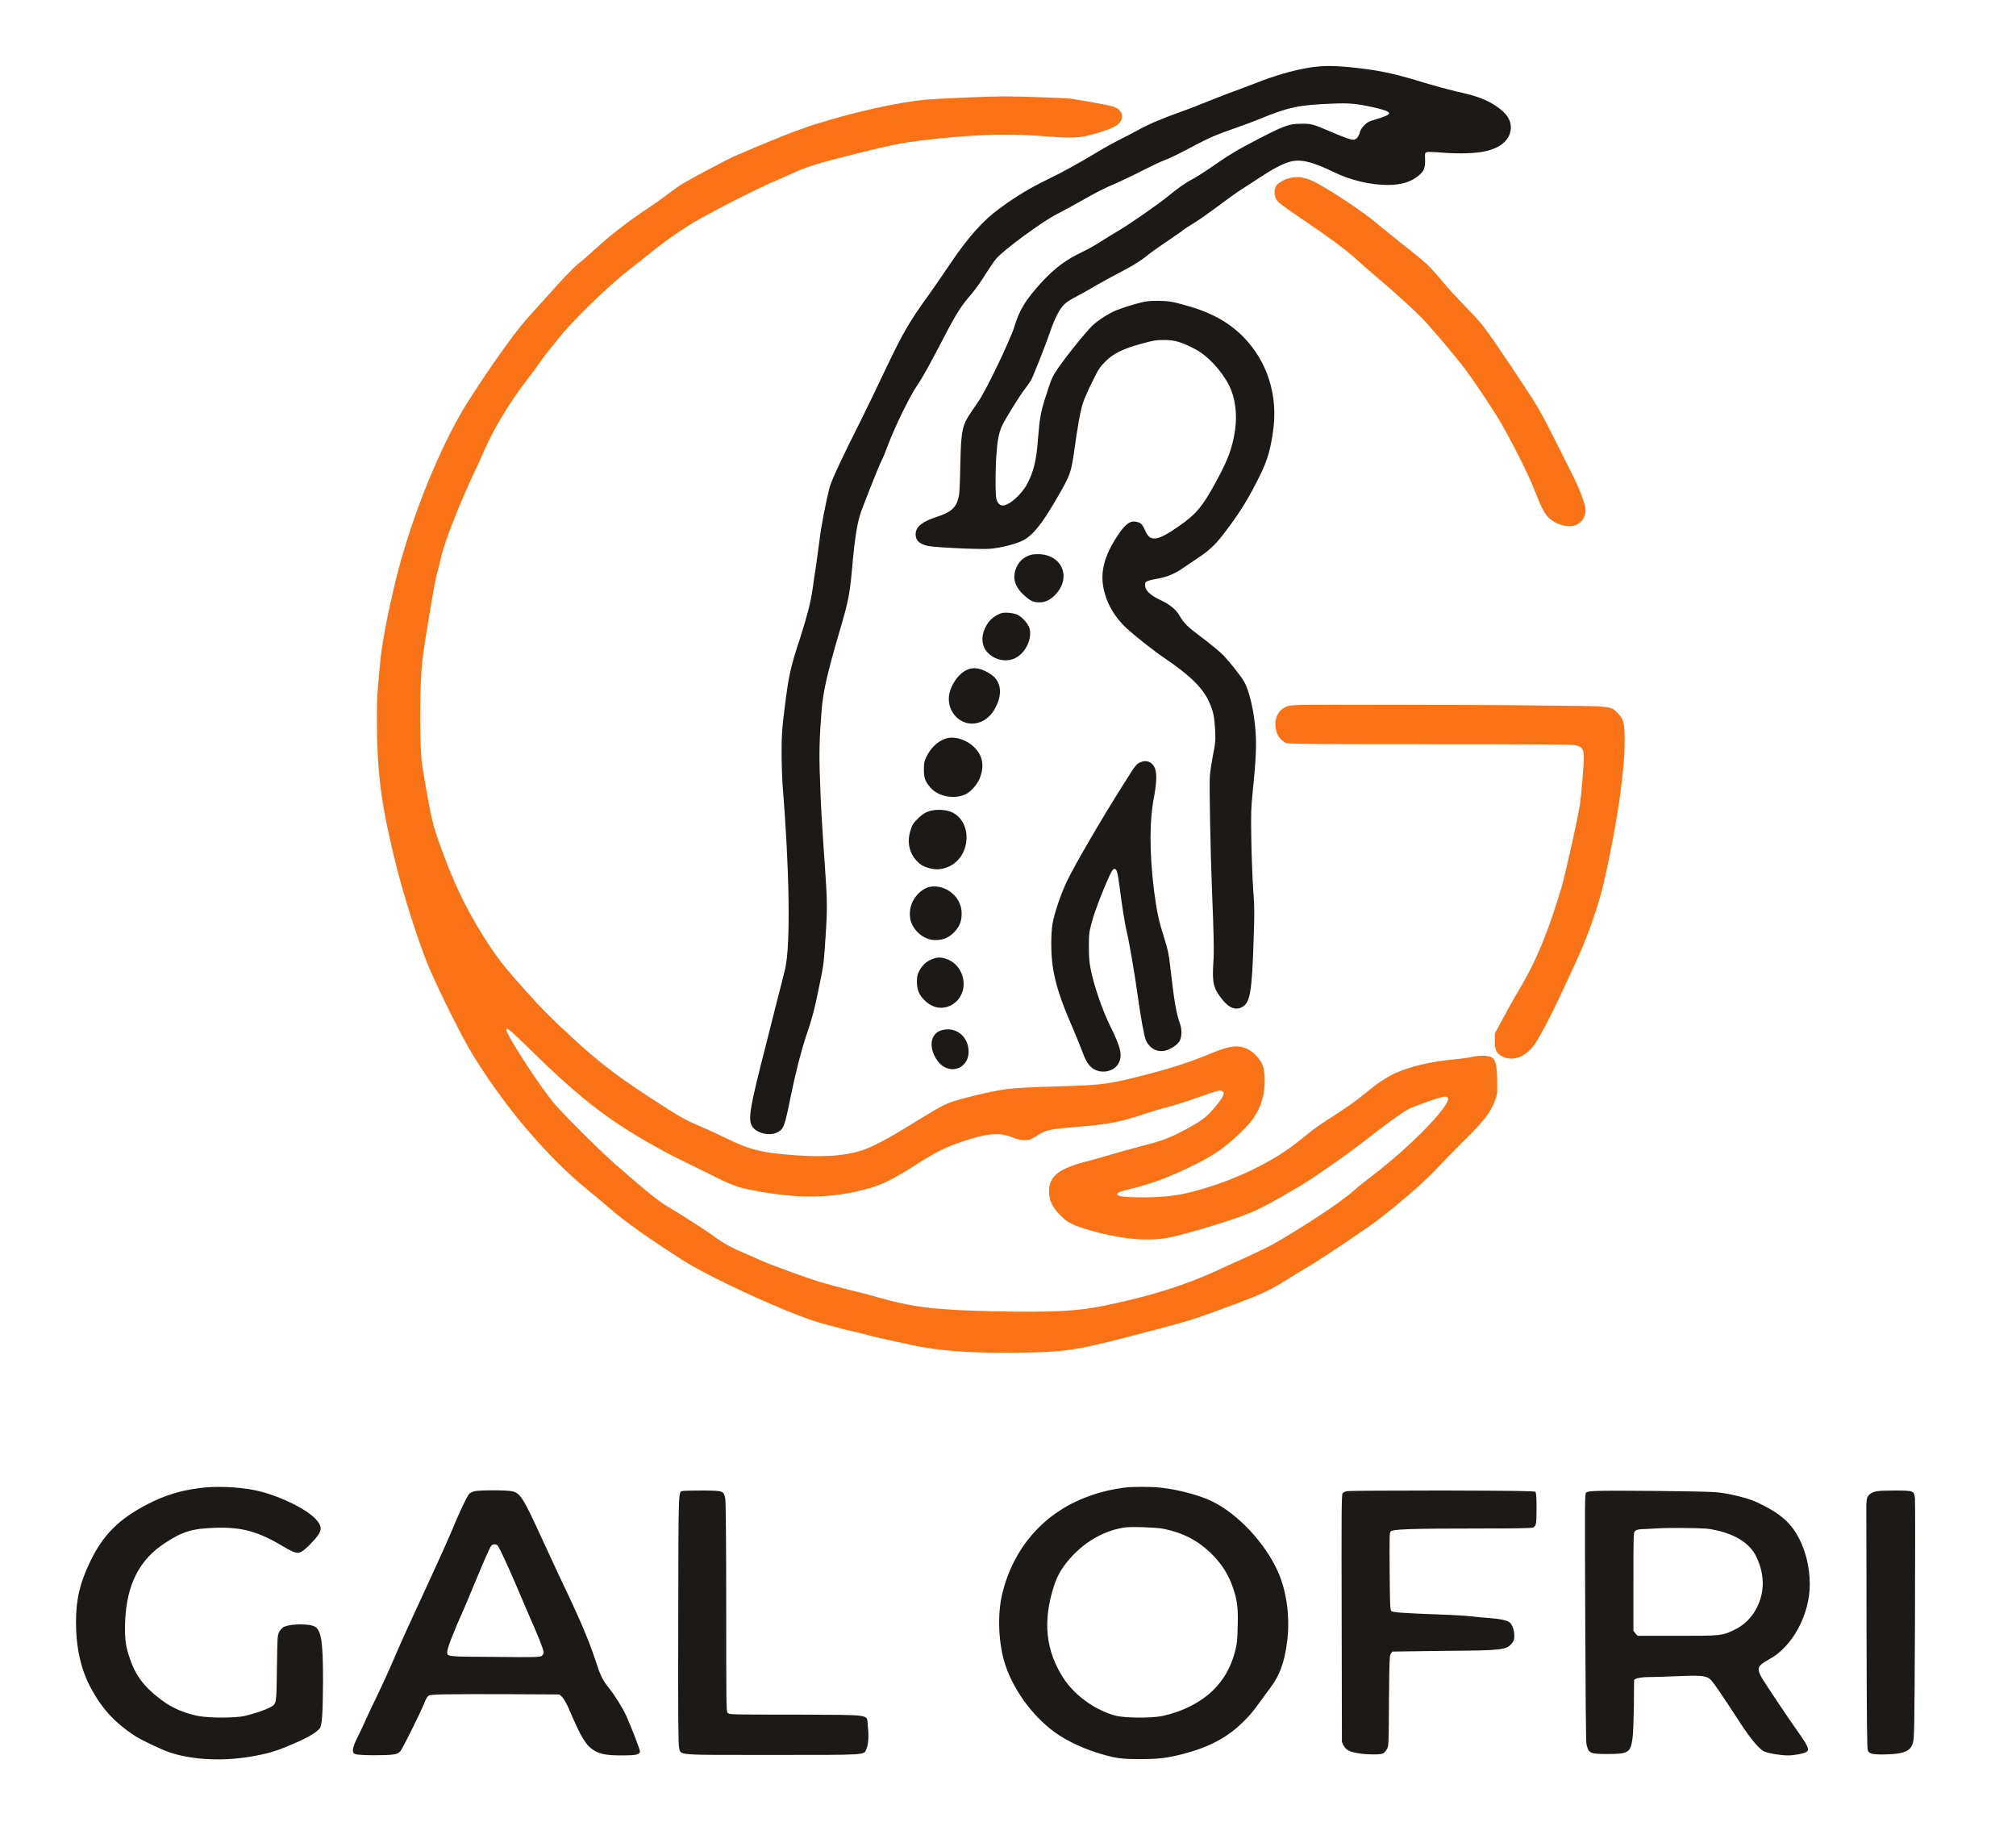
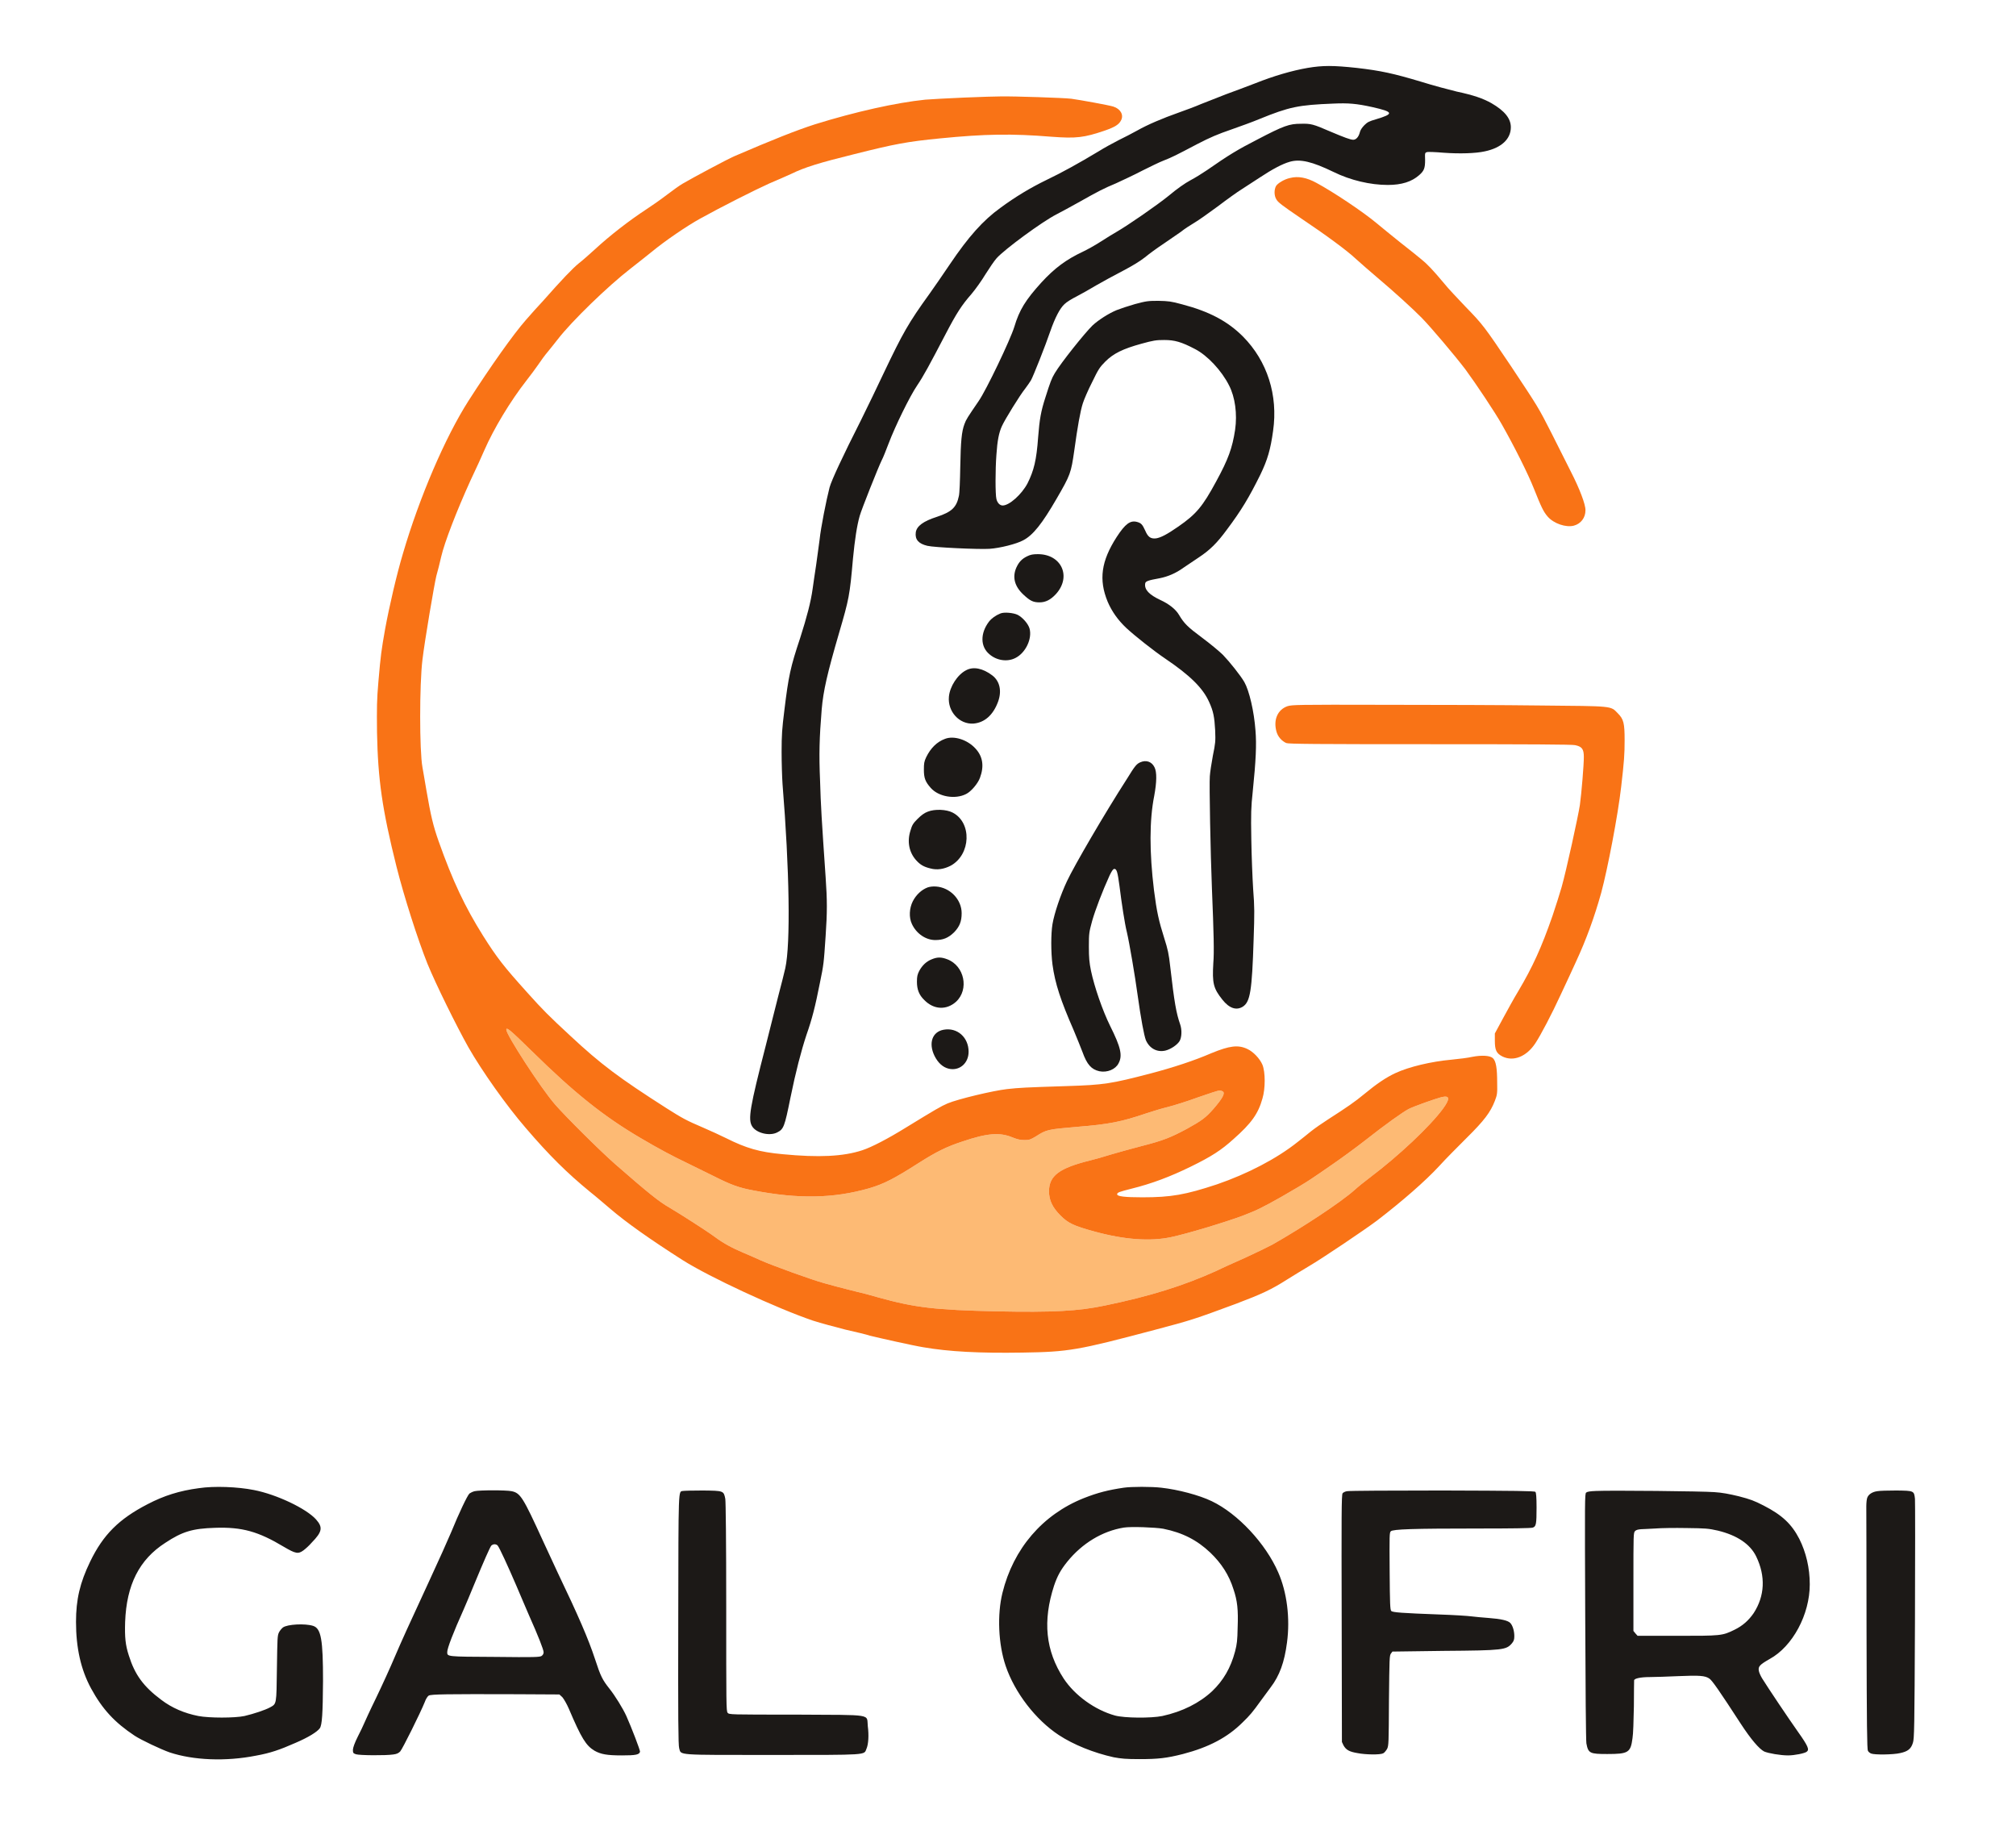
<svg xmlns="http://www.w3.org/2000/svg" viewBox="614 143 870 786">
+   <path fill="#fdba74" d="M832.5 587.3c0 2.2 14.9 25.2 21 32.2c4.4 5.1 19.6 20.2 26 25.8c14.1 12.3 18.9 16.2 23.5 18.8c4.4 2.6 16 10 19.5 12.6c3.8 2.8 7.5 4.8 12.5 6.9c2 .8 5.3 2.3 7.3 3.2c5.7 2.5 21.8 8.3 27.2 9.8c2.7 .8 8.1 2.2 12.1 3.2c3.9 .9 9.2 2.3 11.8 3.1c15.6 4.3 24.1 5.3 50.5 5.9c24.6 .5 35.5-.1 46.9-2.5c19.4-4 33.8-8.5 48-14.9c2.4-1.2 8-3.7 12.5-5.7c4.4-2 9.7-4.6 11.8-5.7c13.2-7.5 29.6-18.3 35.5-23.6c1.3-1.2 4.4-3.7 6.8-5.5c12.2-9.2 25.7-21.9 31.3-29.5c3.2-4.4 3-5.9-.7-5c-2.4 .6-12 4-14.1 5.1c-2.5 1.3-10.1 6.7-19.1 13.8c-4.1 3.2-10.3 7.7-13.8 10.1c-3.4 2.4-7.7 5.3-9.5 6.5c-1.9 1.3-7.6 4.7-12.7 7.6c-8 4.5-10.4 5.7-16.4 8c-7.8 2.9-24 7.8-31.1 9.3c-9 1.9-20.2 1.1-33.2-2.5c-8.8-2.4-11.2-3.6-14.4-6.8c-3.5-3.5-5-6.6-5-10.5c0-6.7 4.4-10 17.7-13.3c2.1-.5 6-1.6 8.8-2.5c2.7-.8 8.8-2.5 13.4-3.7c9.4-2.4 12.6-3.7 19.7-7.5c6.3-3.5 8-4.7 11.5-8.7c3.6-4.2 4.8-6.3 4.1-7.2c-.3-.3-1-.6-1.6-.6c-.6 0-4.8 1.4-9.4 3c-4.6 1.7-10.4 3.5-12.8 4.1c-2.5 .6-6.8 1.9-9.5 2.8c-10.6 3.6-16 4.7-29.8 5.8c-12.9 1.1-13.2 1.2-17.9 4.2c-2.2 1.3-2.7 1.5-4.8 1.5c-1.8 0-3.1-.3-5.3-1.2c-5.4-2.2-10.8-1.8-21.4 1.8c-6.8 2.2-11.4 4.5-18.8 9.2c-10.8 6.9-15.1 9.1-21.5 11c-15.4 4.4-30.5 4.7-50.1 .9c-6.1-1.1-9.8-2.5-16.9-6.1c-3.6-1.8-8.7-4.3-11.4-5.6c-6.3-3-12.5-6.3-20.3-10.9c-16-9.4-28.6-19.5-46.8-37.4c-9.6-9.4-11.1-10.6-11.1-9.3" />
  <path fill="#f97316" fill-rule="evenodd" d="M1030.1 185.1c-6.9 .3-14.5 .7-16.8 .9c-12.6 1.3-30.1 5.2-47.5 10.6c-8.1 2.6-18.4 6.7-34.9 13.8c-3.2 1.4-17.8 9.2-22.4 11.9c-1.2 .7-4.3 2.9-6.9 4.9c-2.6 2-6.5 4.7-8.5 6c-7.5 4.9-15.9 11.4-22.5 17.5c-2.1 1.9-5.1 4.6-6.8 5.9c-2.7 2.2-7.3 7-15.6 16.4c-2 2.1-5.2 5.7-7.2 8c-5.4 6.1-15.5 20.4-24.8 34.9c-10.1 15.8-21.2 41.7-28.3 65.9c-2.7 9-5.9 22.8-7.7 32.6c-1.6 9.1-1.9 11.1-2.9 22.7c-.7 8.1-.7 11-.6 21.9c.4 20.3 2.2 33.1 8.4 57.9c3.3 13.1 9.2 31.5 13.4 42c3.6 8.8 12.4 26.6 17.6 35.9c6 10.5 16.5 25.3 24.8 34.9c10.2 11.9 17.8 19.4 27.8 27.6c2.3 1.8 6.1 5.1 8.6 7.2c7 6 17.2 13.2 31.3 22.2c11.5 7.3 40.6 20.8 56.2 26.1c3.4 1.1 9.8 2.8 14.1 3.9c4.4 1 9.1 2.1 10.5 2.6c3.6 .9 18.7 4.3 23.1 5c11 1.9 24.2 2.6 42.6 2.3c20.2-.3 24-1 57.2-9.8c15.9-4.2 17.1-4.6 35.2-11.3c10.8-4.1 15-6 21.9-10.4c2.7-1.7 7-4.3 9.5-5.8c5.5-3.2 23.8-15.5 29.4-19.7c10.8-8.3 20.8-17 26.8-23.5c2.6-2.9 8-8.3 11.8-12.1c7.6-7.5 10.3-11.1 12.2-16c1-2.6 1.1-3.2 1-7.9c0-6.2-.5-9.2-1.8-10.5c-1.2-1.2-4.9-1.4-9-.6c-1.7 .4-5.6 .9-8.8 1.2c-8.9 .8-18.5 3.1-24.3 5.8c-4.1 1.9-8.2 4.7-13.4 9c-4.1 3.4-7.3 5.6-15.7 11c-2.5 1.6-5.8 3.9-7.3 5.1c-1.6 1.3-4.2 3.4-5.9 4.7c-8.9 7.1-21.6 13.7-34.7 18.2c-13.6 4.5-19.8 5.6-32.2 5.6c-7.6 0-10.9-.4-10.9-1.3c0-.8 1-1.1 6.1-2.4c8.9-2.2 16.8-5.2 25.6-9.5c9-4.4 13.2-7.1 18.6-12c7.6-6.7 10.6-10.9 12.4-17.4c1.3-4.3 1.3-11.4 0-14.6c-1.1-2.6-3.9-5.6-6.5-6.8c-4-1.9-7.7-1.4-15.5 1.8c-7.4 3.2-16.5 6.2-26.4 8.8c-16.9 4.4-20 4.9-35.8 5.4c-18.6 .6-20.4 .7-26 1.3c-6.1 .7-21.2 4.3-25.7 6.2c-2.8 1.2-5.2 2.6-18.1 10.5c-7.6 4.7-14.7 8.4-18.7 9.7c-8.2 2.7-18.8 3.2-34.3 1.7c-10.1-.9-15.8-2.6-24.4-6.9c-2.4-1.2-6.8-3.2-9.8-4.5c-7.5-3.2-9.1-4.1-15.9-8.4c-20.5-13.1-28.3-18.9-41.6-31.3c-9.6-8.9-11.7-11-18.7-18.8c-10-11.1-12.9-14.8-18.9-24.3c-7.9-12.6-13.1-23.6-19.2-40.8c-2.4-6.8-3.4-11.1-5.3-22.1c-.6-3.7-1.4-8.1-1.7-9.9c-1.3-7.1-1.3-35.6 0-46.3c1-8.4 5.1-32.5 6-36.2c.6-2 1.5-5.7 2.1-8.3c1.4-6.1 6.6-19.6 12.6-32.8c2.6-5.5 5.3-11.4 6-13.1c4.1-9.4 11.3-21.3 18.1-30c1.8-2.3 4.1-5.4 5.2-7c1-1.5 2.8-4 4-5.4c1.2-1.4 3.1-3.9 4.4-5.5c6-7.8 21.7-23 31.4-30.5c2.8-2.2 6.9-5.4 9.1-7.2c5.8-4.8 15.2-11.2 21-14.4c8.8-4.9 23.9-12.5 29.7-15.1c3.1-1.3 7.4-3.2 9.6-4.2c5.7-2.8 12.2-4.8 27.2-8.5c17.5-4.4 22.8-5.4 37.1-6.8c19.3-1.9 30.8-2.1 48-.7c10.7 .8 14 .4 23.1-2.7c4.3-1.5 6-2.6 6.9-4.4c1.2-2.3-.2-4.9-3.3-5.9c-1.8-.6-14.5-2.9-18.2-3.4c-3.3-.4-24.7-1.1-30.4-1c-1.8 0-8.9 .2-15.8 .5M1170.7 219.8c-2.4 .5-5.2 2.2-6 3.4c-.9 1.6-.9 4.2 .1 5.8c.7 1.3 2.3 2.5 10.5 8.1c11.2 7.5 20.1 14.1 23.6 17.4c2 1.8 6.2 5.5 9.4 8.2c6.9 5.8 15.6 13.7 19.3 17.5c4.1 4.2 14.4 16.4 18.8 22.2c4.5 6.1 12.9 18.7 15.7 23.7c5.5 9.7 11.3 21.3 13.8 27.6c3.3 8.3 4.2 10.1 6 12.2c2.6 3 7.9 4.8 11.3 3.9c3-.8 5-3.4 5-6.6c.1-2.5-2.6-9.5-6.3-16.7c-1.9-3.8-5.7-11.3-8.4-16.7c-5.6-11-5.6-11-17.5-28.9c-11.5-17.1-12.1-17.9-19.6-25.6c-3.5-3.7-7.6-8-9-9.8c-5.1-6.1-7.5-8.6-10-10.6c-1.3-1.1-5.4-4.4-9-7.2c-3.6-2.9-8.2-6.6-10.2-8.3c-6.1-5.1-18.7-13.5-26.1-17.5c-4.2-2.3-7.9-3-11.4-2.1M1169.6 447.7c-4.3 1.5-6.2 6-4.7 11.1c.6 2.1 2.3 4 4.2 4.8c.9 .4 12.5 .5 61.8 .5c43.5 0 61.4 .1 62.8 .4c3 .6 3.8 1.7 3.8 5.1c0 3.6-1 15.6-1.7 20.7c-.7 4.7-5.9 28.5-7.9 35.5c-.7 2.5-2.5 8.1-3.9 12.3c-4.8 13.8-8.6 22.1-14.7 32.4c-1.9 3.1-4.9 8.6-6.8 12.1l-3.4 6.3l0 3.2c0 4 .7 5.4 3.2 6.7c4.8 2.4 10.5 .1 14.3-5.7c2.3-3.5 7-12.4 11-21.1c2.2-4.7 5.1-10.9 6.4-13.8c4.6-9.9 8.1-19.6 11-30c2.8-10.4 7.2-33.4 8.6-45.6c1.3-11.2 1.5-14.1 1.5-20.2c0-7.4-.4-9.1-3-11.7c-3.1-3.2-1.9-3-33.2-3.3c-15-.2-45.3-.3-67.3-.3c-38.2-.1-40 0-42 .6M832.5 587.3c0 2.2 14.9 25.2 21 32.2c4.4 5.1 19.6 20.2 26 25.8c14.1 12.3 18.9 16.2 23.5 18.8c4.4 2.6 16 10 19.5 12.6c3.8 2.8 7.5 4.8 12.5 6.9c2 .8 5.3 2.3 7.3 3.2c5.7 2.5 21.8 8.3 27.2 9.8c2.7 .8 8.1 2.2 12.1 3.2c3.9 .9 9.2 2.3 11.8 3.1c15.6 4.3 24.1 5.3 50.5 5.9c24.6 .5 35.5-.1 46.9-2.5c19.4-4 33.8-8.5 48-14.9c2.4-1.2 8-3.7 12.5-5.7c4.4-2 9.7-4.6 11.8-5.7c13.2-7.5 29.6-18.3 35.5-23.6c1.3-1.2 4.4-3.7 6.8-5.5c12.2-9.2 25.7-21.9 31.3-29.5c3.2-4.4 3-5.9-.7-5c-2.4 .6-12 4-14.1 5.1c-2.5 1.3-10.1 6.7-19.1 13.8c-4.1 3.2-10.3 7.7-13.8 10.1c-3.4 2.4-7.7 5.3-9.5 6.5c-1.9 1.3-7.6 4.7-12.7 7.6c-8 4.5-10.4 5.7-16.4 8c-7.8 2.9-24 7.8-31.1 9.3c-9 1.9-20.2 1.1-33.2-2.5c-8.8-2.4-11.2-3.6-14.4-6.8c-3.5-3.5-5-6.6-5-10.5c0-6.7 4.4-10 17.7-13.3c2.1-.5 6-1.6 8.8-2.5c2.7-.8 8.8-2.5 13.4-3.7c9.4-2.4 12.6-3.7 19.7-7.5c6.3-3.5 8-4.7 11.5-8.7c3.6-4.2 4.8-6.3 4.1-7.2c-.3-.3-1-.6-1.6-.6c-.6 0-4.8 1.4-9.4 3c-4.6 1.7-10.4 3.5-12.8 4.1c-2.5 .6-6.8 1.9-9.5 2.8c-10.6 3.6-16 4.7-29.8 5.8c-12.9 1.1-13.2 1.2-17.9 4.2c-2.2 1.3-2.7 1.5-4.8 1.5c-1.8 0-3.1-.3-5.3-1.2c-5.4-2.2-10.8-1.8-21.4 1.8c-6.8 2.2-11.4 4.5-18.8 9.2c-10.8 6.9-15.1 9.1-21.5 11c-15.4 4.4-30.5 4.7-50.1 .9c-6.1-1.1-9.8-2.5-16.9-6.1c-3.6-1.8-8.7-4.3-11.4-5.6c-6.3-3-12.5-6.3-20.3-10.9c-16-9.4-28.6-19.5-46.8-37.4c-9.6-9.4-11.1-10.6-11.1-9.3" />
  <path fill="#1c1917" fill-rule="evenodd" d="M1178.3 172.3c-6.9 1.2-14.7 3.5-22.5 6.6c-3.7 1.4-9.4 3.6-12.8 4.8c-3.4 1.3-8.2 3.2-10.7 4.2c-2.5 1.1-6.9 2.7-9.7 3.7c-6.8 2.4-13.4 5.2-17.8 7.7c-2 1.1-5.6 3-7.9 4.1c-2.4 1.2-6.4 3.4-8.8 4.9c-8.3 5-15.9 9.2-22.4 12.3c-7 3.4-13.5 7.3-20 12.1c-7.5 5.4-13.8 12.5-21.7 24.2c-3.1 4.6-7.1 10.4-8.9 12.9c-9.1 12.6-11.5 16.9-19.7 34.1c-2.6 5.6-7.1 14.8-9.9 20.5c-7.9 15.6-12.6 25.7-13.5 28.9c-1.4 5.4-3.8 17.5-4.3 22.5c-.4 2.7-1 7.7-1.5 11c-.5 3.3-1.2 7.9-1.5 10.2c-.8 5.8-2.5 12.2-5.4 21.3c-4.2 12.6-5 16.3-6.8 31.1c-1 8-1.2 10.7-1.2 18c0 4.8 .2 11 .4 13.9c3 36.8 3.5 68.9 1.2 79.4c-.4 1.7-1.7 7.1-3 11.9c-1.2 4.9-3.7 14.5-5.4 21.4c-6.9 26.8-7.8 32-5.9 35c1.8 2.9 7.5 4.3 10.8 2.6c2.8-1.4 3.2-2.5 5.7-14.9c2.3-11.3 4.6-20.1 6.9-27.1c2.5-7.1 3.8-12.3 5.8-22.4c1.7-8.2 1.7-8.6 2.5-20.4c.7-10.2 .7-15.3 0-25.3c-1.7-24.6-2.1-31.1-2.4-41.6c-.5-11.5-.3-18.5 .7-30.8c.7-8.1 2.4-15.5 7.5-33c4.3-14.7 4.6-16.1 6-32.1c.8-8.2 1.7-14.2 2.9-18.4c.7-2.6 8.1-21.2 9.5-24c.6-1.1 1.9-4.4 3-7.3c2.8-7.4 9.1-20.3 12.3-25c2.7-4 5.1-8.4 12.3-22.2c4.7-9 6.9-12.4 11.1-17.2c1.7-2 4.5-5.9 6.1-8.6c1.7-2.7 3.8-5.8 4.8-6.9c3.5-3.9 19.7-15.8 25.8-18.9c2.1-1.1 6.4-3.4 9.4-5.1c8.9-5 10.8-6 16.3-8.3c2.8-1.3 8-3.7 11.4-5.5c3.4-1.7 7.5-3.7 9.1-4.3c3.6-1.4 5.4-2.3 14.5-7.1c5.8-3 8.9-4.3 14.7-6.3c4-1.4 9.5-3.4 12.1-4.5c13-5.3 16.9-6.1 31.9-6.7c6.6-.3 10.1 0 16.9 1.5c9.3 2.1 9.5 2.9 1.5 5.3c-2.8 .8-3.6 1.2-4.9 2.5c-1 1-1.8 2.2-2 3.2c-.5 1.9-1.6 3.1-2.8 3.1c-1.2 0-3.9-1-9.8-3.5c-7.6-3.3-8.5-3.5-12.8-3.4c-5 0-7.3 .8-18.8 6.8c-8.6 4.4-12.5 6.8-21.7 13.2c-1.9 1.3-5.1 3.3-7.2 4.4c-2.4 1.3-5.7 3.6-9.4 6.7c-5.2 4.2-17.5 12.7-22.7 15.7c-1.1 .6-4 2.4-6.5 4c-2.6 1.7-6.1 3.6-7.8 4.4c-7.2 3.4-12.1 7-17.9 13.3c-6.8 7.5-9.5 11.8-11.7 19.2c-1.7 5.5-12.1 27.3-15.4 32c-4.7 6.9-5.4 7.9-6.1 9.9c-1.2 3.2-1.6 7.3-1.8 18.5c-.1 5.7-.3 11.4-.6 12.5c-1 4.9-3.1 6.9-9.5 9c-5.9 1.9-8.7 4-9.1 6.7c-.4 3.1 1.2 4.9 5 5.8c2.8 .7 22.1 1.6 26.8 1.3c4.5-.3 11.7-2.1 14.6-3.7c4.2-2.2 8.1-7.1 14.3-17.8c6.1-10.5 6.3-11.2 7.7-20.9c1.4-10.2 2.6-17 3.7-20.4c.5-1.6 2.3-5.8 4-9.1c2.7-5.6 3.3-6.5 5.7-8.9c3.5-3.5 7.6-5.5 15.6-7.7c5.1-1.4 6.3-1.6 9.8-1.6c4.5 0 7.4 .8 13.3 3.9c5.3 2.7 11.5 9.3 14.7 15.7c2.6 5 3.6 12.3 2.6 19.2c-1.2 7.8-2.9 12.6-8.2 22.3c-5.8 10.7-8.5 14-16.3 19.4c-4.9 3.4-7.6 4.8-9.7 5.1c-2.3 .2-3.4-.6-4.6-3.4c-1.2-2.6-1.7-3.2-3.5-3.7c-2.9-.8-5.1 .8-8.8 6.5c-6.7 10.4-7.8 18.4-3.9 27.9c1.8 4.2 4.4 7.9 8.1 11.4c3.8 3.5 11.9 9.9 16.8 13.2c10.5 7.1 16.2 12.6 18.9 18.7c1.8 3.9 2.3 6.5 2.6 12.2c.2 4.8 .1 5.6-1 11c-.6 3.2-1.2 7.2-1.3 8.8c-.3 3.3 .3 33.6 .9 48.4c.8 19.5 1 27.6 .6 32.3c-.5 8.6 0 10.8 3.9 15.7c3 3.8 6.1 4.8 8.9 3c3.1-2.1 3.9-6.6 4.6-28.9c.4-11.6 .4-14.1-.2-21.7c-.3-4.8-.7-14.5-.8-21.6c-.2-11.2-.1-13.9 .6-20.4c1.4-13.7 1.7-20.5 1.2-26.5c-.6-8.3-2.7-17.2-4.8-20.9c-1.6-2.8-6.4-8.8-9.2-11.7c-1.5-1.5-5.6-4.9-9.1-7.5c-6.2-4.6-7.7-6.1-9.9-9.8c-1.4-2.4-4.3-4.7-8-6.4c-4.9-2.3-7-4.5-6.6-7.1c.1-1 1.2-1.4 6.2-2.3c3.6-.7 7.1-2.2 10.4-4.6c1.3-.9 4.2-2.8 6.4-4.3c5-3.3 8-6.3 12.2-12c6.3-8.4 9.6-13.9 14.5-23.8c3.1-6.4 4.4-10.9 5.5-18.9c2.2-15.4-2.5-30.1-13-40.7c-6.6-6.6-14.5-10.8-26.3-13.9c-4.8-1.3-5.8-1.4-10.2-1.5c-4.5 0-5.2 .1-10.1 1.4c-2.8 .8-6.4 2-7.9 2.6c-3.4 1.4-7.8 4.2-10.4 6.6c-3.4 3.3-13.7 16.2-16.3 20.6c-1.4 2.3-2 4-4 10.3c-2 6.1-2.6 9.7-3.2 17.4c-.7 9.8-1.8 14.3-4.6 19.9c-2.5 4.7-7.8 9.5-10.7 9.5c-1.2 0-2.3-1.1-2.7-2.8c-.5-2-.5-12.6 0-19.1c.4-6.1 1.1-9.6 2.4-12.4c1.2-2.7 7.8-13.4 10-16.1c.9-1.2 2.1-2.9 2.5-3.6c.9-1.5 6.3-15.1 8.4-21.3c2-5.7 4.1-9.8 6.1-11.6c.9-.9 3.2-2.3 5.2-3.3c1.9-1 5.7-3.1 8.5-4.8c2.8-1.6 7.9-4.4 11.4-6.2c4.2-2.2 7.3-4.1 9.5-5.8c1.7-1.4 5.2-4 7.8-5.7c2.5-1.7 6-4.1 7.7-5.3c1.6-1.3 4.4-3.1 6.1-4.1c1.7-1 6.2-4.2 10-7c3.8-2.9 8.4-6.2 10.2-7.3c1.9-1.2 5.4-3.5 8-5.2c5.3-3.5 9.6-5.8 12.8-6.7c4.5-1.3 9.6-.1 18.9 4.4c7.3 3.6 15.9 5.6 23.4 5.6c6 0 10.3-1.4 13.5-4.2c2.2-1.9 2.6-3.1 2.6-6.6c-.1-3.1-.1-3.1 .9-3.4c.5-.1 3.7 0 7.1 .3c6.8 .5 13.8 .3 17.8-.6c7.1-1.5 11.2-5.3 11.2-10.4c0-3.8-2.7-7.1-8.4-10.4c-3.6-2-7.5-3.4-15-5c-3.3-.8-10.1-2.6-15.2-4.2c-12-3.6-17.5-4.8-27.9-6c-10.3-1.1-14.6-1.1-21.2 0M1057.3 383c-2.3 1.1-3.6 2.5-4.7 4.9c-1.8 4.1-.8 8.1 3.1 11.7c2.8 2.6 4.1 3.3 6.9 3.3c2.6 0 4.8-1.1 7.1-3.6c6.8-7.5 2.4-17.2-7.8-17.2c-2.1 0-3.2 .2-4.6 .9M1045.7 407.7c-2 .8-3.8 2.1-4.9 3.5c-3.8 5-3.8 10.8 .2 14.1c3.1 2.7 7.7 3.4 11.2 1.6c4.4-2.2 7.3-8.3 6.1-12.7c-.6-2.1-3-4.8-5.1-5.9c-1.8-.9-5.9-1.3-7.5-.6M1030.9 432.2c-3.7 1.9-7 7-7.4 11.4c-.6 6.4 4.5 12 10.6 11.6c4.8-.4 8.5-3.7 10.6-9.4c1.7-4.6 .8-8.9-2.5-11.4c-4.1-3.1-8.2-3.9-11.3-2.2M1021.8 461.8c-3.5 1.3-6.2 4-8.1 7.9c-.9 1.9-1 2.7-1 5.4c0 3.6 .6 5.2 3 7.9c3.4 3.8 10.5 5 15.2 2.6c2.1-1 5.1-4.5 6-7c1.9-5.1 1.2-9.3-2-12.7c-3.5-3.8-9.3-5.6-13.1-4.1M1106.1 471.9c-1.6 .7-2.3 1.5-5.8 7.2c-9.6 14.9-22.7 37.4-25.8 44c-2.8 5.9-5.5 13.9-6.3 18.6c-.7 4.2-.7 12.1 0 17.5c1.1 8.1 3.5 15.4 9.1 28.2c1.4 3.3 3.1 7.6 3.8 9.4c2 5.6 3.9 7.6 7.3 8.4c3.4 .7 7-.8 8.3-3.4c1.8-3.3 1-6.9-3.6-16.1c-3.3-6.7-6.8-16.8-8.3-23.9c-.7-3.5-.9-5.5-.9-10.4c0-5.7 .1-6.2 1.4-11c1.3-4.6 4.4-12.8 7.6-19.8c1-2 1.5-2.7 2-2.7c1 0 1.4 1.3 2.2 7.3c.9 7.3 2.3 16.5 3.2 20c1.1 4.7 3.5 18.8 4.6 26.9c1.5 10.7 2.8 17.6 3.6 19.7c1.6 3.6 4.8 5.3 8.4 4.5c2.4-.6 5.2-2.5 6.2-4.2c.9-1.7 1-4.8 .2-7.1c-1.7-4.9-2.5-9.3-4.3-25c-.6-5.4-1-7.3-2.6-12.3c-2.3-7.3-3.2-11.2-4.4-20.6c-2-16.4-2-30.2 .1-40.7c1.1-6 1.2-10.3 .1-12.4c-1.2-2.4-3.6-3.2-6.1-2.1M1014.4 493.2c-1.4 .5-2.8 1.5-4.4 3.1c-2 2-2.4 2.7-3.1 5.1c-1.5 4.7-.6 9.3 2.4 12.7c1.8 2 3.3 2.9 6.2 3.6c2.9 .8 5.9 .3 8.8-1.2c8.7-4.8 9.2-18.6 .8-22.9c-2.7-1.4-7.7-1.6-10.7-.4M1014.3 525.9c-2.6 1-4.9 3.1-6.4 6c-1.5 3-1.7 6.9-.4 9.7c1.9 4.2 6 7 10.1 7c3.4 0 5.6-.9 8.1-3.3c2.4-2.5 3.3-4.7 3.3-8.3c0-5.9-5-11.1-11.1-11.5c-1.3-.1-2.8 .1-3.6 .4M1016.1 556.9c-2.3 .9-4.1 2.6-5.4 5c-.8 1.6-1 2.4-1 4.7c0 3.3 .9 5.7 3.2 7.9c4.1 4.2 9.6 4.4 13.7 .7c5.7-5.3 3.6-15.5-3.8-18.3c-2.6-1-4.3-1-6.7 0M1021.2 587.3c-4.9 .9-6.6 5.8-3.9 11.3c1.5 3 3.6 4.9 6.1 5.5c4.6 1.1 8.6-2.3 8.6-7.3c0-6.2-4.9-10.6-10.8-9.5M699.8 785.1c-8.3 1.1-15 3.2-22.1 6.9c-12.4 6.4-19.2 13.2-24.8 24.8c-4.4 9.1-6.1 16.3-6.1 26c0 11.2 2.1 20.6 6.5 28.7c4.9 9 10.2 14.7 18.8 20.4c2.9 1.9 11.4 5.9 15.1 7.2c10.2 3.4 24.2 4 37.3 1.4c6.1-1.1 10.2-2.5 17-5.5c5.6-2.4 9.3-4.7 10.5-6.3c1-1.4 1.3-6.3 1.4-20.4c0-17.8-.8-22.7-4.3-23.8c-3.5-1.1-11.1-.7-13 .7c-.5 .4-1.3 1.3-1.7 2.1c-.7 1.4-.7 2.5-.9 15.6c-.2 15.7-.1 15.2-3 16.8c-2 1.1-7.1 2.8-11 3.7c-4.2 .9-15.2 .9-19.9 0c-6.1-1.2-11.4-3.5-15.9-6.9c-7.8-5.8-11.5-10.9-14.1-19.2c-1.5-4.6-1.8-7.9-1.6-14.5c.6-16 6.1-26.9 17.3-34.1c7.4-4.9 11.8-6.2 21.5-6.5c11.7-.4 18.7 1.6 29.7 8.2c5.1 3 6.2 3.2 8.5 1.5c.8-.6 2.4-2 3.5-3.3c4.6-4.7 4.9-6.6 1.9-10c-4.2-4.7-17-10.8-26.8-12.7c-7-1.4-17.2-1.8-23.8-.8M1098.9 784.9c-6.7 1-11.1 2.1-17.2 4.5c-17.8 7.1-30.4 21.8-35.1 40.9c-2.3 9.3-1.8 22.1 1.4 31.5c3.9 11.5 12.9 23.2 22.9 29.8c6.4 4.2 15.1 7.7 23.7 9.6c3.3 .6 5.2 .8 11.1 .8c8.1 0 11.7-.4 18.8-2.2c11.1-2.9 19.2-7.1 25.8-13.7c3.1-3 4.2-4.3 7.8-9.3c1-1.4 2.9-3.9 4.2-5.7c3.9-5.1 6-10.9 7.1-19.4c1.4-10.4 0-21.7-3.8-30.3c-5.4-12.4-17.4-25.3-28.7-30.7c-5.4-2.6-14.5-5-21.7-5.8c-4.2-.5-13-.5-16.3 0M818.8 786.4c-.8 .2-1.8 .7-2.2 1c-.9 .8-4.6 8.6-7.9 16.7c-1.8 4.2-5 11.4-9.5 21.1c-8.8 19-11.8 25.6-14.8 32.6c-1.8 4.3-5.5 12.4-8.1 17.8c-2.7 5.5-5 10.6-5.3 11.3c-.3 .7-1.4 3.1-2.6 5.4c-1.4 2.8-2 4.6-2.1 5.6c0 1.4 .1 1.6 1.3 2c1.5 .5 12.8 .6 16.1 .1c1.5-.2 2.2-.5 3-1.3c1-1.1 8.7-16.6 10.6-21.3c.4-1.2 1.2-2.5 1.7-2.8c1-.6 7.4-.7 38.1-.6l18.3 .1l1.3 1.2c.6 .7 1.9 2.9 2.8 5c5.4 12.7 7.4 15.9 11.1 18.1c2.7 1.5 5.3 2 11.8 2c5.9 0 7.5-.3 7.8-1.6c.1-.6-3.7-10.5-5.9-15.4c-1.5-3.3-4.9-8.8-7.3-11.8c-3-3.8-3.8-5.3-6.2-12.7c-2.9-8.8-7.1-18.5-16.1-37.3c-1.2-2.6-4.1-8.8-6.4-13.8c-8.6-18.8-9.7-20.6-13.5-21.4c-2.3-.5-13.8-.5-16 0M908.7 786.3c-2 .4-1.9-2.5-2 55.6c-.1 42.4 0 54.1 .4 55.4c.9 3.1-1.8 2.9 40.3 2.9c41.6 0 39.4 .1 40.5-2.6c.9-2 1.1-6 .6-9.8c-.6-5.4 3-4.8-30.9-5c-28.9 0-28.9 0-29.6-.8c-.6-.8-.6-3.5-.6-45.6c0-28.8-.2-45.4-.4-46.7c-.7-3.5-.7-3.5-9.7-3.6c-4.2 0-8.1 .1-8.6 .2M1195.3 786.4c-.8 .1-1.7 .6-1.9 .9c-.5 .6-.5 9.7-.4 54l.1 53.3l.7 1.5c1.1 1.9 2.4 2.7 6 3.3c3.5 .7 9.8 .8 11.1 .1c.5-.2 1.2-1.1 1.7-1.9c.7-1.5 .7-2.5 .8-20.9c.2-18.1 .2-19.5 .9-20.3l.6-.8l22.1-.3c25.9-.2 27-.4 29.5-3.3c.8-1 1-1.6 1-3.1c0-2.2-.7-4.5-1.7-5.6c-1-1.1-4-1.8-9.4-2.2c-2.6-.2-6-.5-7.5-.7c-1.4-.2-7.6-.6-13.7-.8c-16.2-.6-20.1-.9-20.8-1.5c-.5-.5-.6-3.1-.7-17.2c-.1-15.5-.1-16.6 .5-17.2c.9-.9 9.3-1.2 38.2-1.2c13.3 0 22.6-.1 23.1-.4c1.4-.5 1.6-1.5 1.6-8.7c0-4.6-.2-6.4-.5-6.7c-.4-.4-8.1-.5-40.2-.6c-21.8 0-40.2 .1-41.1 .3M1302.8 786.3c-2.7 .1-3.8 .3-4.3 .7c-.6 .6-.6 2.6-.4 53.5c.1 30.6 .3 53.6 .5 54.7c.8 4.3 1.5 4.6 9 4.6c9.1 0 10.1-.6 10.9-6.8c.3-1.6 .5-7.8 .6-13.8c0-6 .1-11 .1-11.2c.1-.8 2.8-1.4 6.7-1.4c2.2 0 7.8-.2 12.3-.4c9.2-.4 11.6-.2 13.4 1c1.2 .7 4.5 5.5 13.6 19.5c4.5 6.9 8 10.9 10.1 12c1.8 .8 7.1 1.7 10.3 1.7c2.8 0 7.3-.9 8.1-1.6c1.2-.9 .6-2.4-3.8-8.6c-4.1-5.8-12.9-18.9-15.5-23.1c-.6-1-1.3-2.5-1.4-3.3c-.3-1.8 .5-2.6 4.7-5c9.9-5.4 17.3-19.2 17.3-32.2c0-7.1-1.6-13.8-4.5-19.6c-3.3-6.4-7.4-10.3-15.4-14.4c-4.1-2.1-5.7-2.7-10.7-4c-4.1-1-7.3-1.6-10.6-1.8c-4.9-.4-44.8-.8-51-.5M1424.1 786.4c-2.1 .3-3.6 1.3-4.2 2.6c-.3 .5-.5 2.3-.5 3.9c0 1.7 .1 25.9 .1 53.9c.1 40.5 .2 50.9 .6 51.6c.2 .5 .9 1 1.4 1.2c1.5 .6 9.6 .5 12.5-.2c3.3-.7 4.7-1.8 5.5-4.4c.6-1.8 .7-5.8 .9-52.6c.1-27.8 .1-51.6 0-52.7c-.4-3.5-.4-3.5-8-3.6c-3.6 0-7.3 .1-8.3 .3M1099 802.1c-9.3 1.5-18 6.8-24.4 14.7c-2.9 3.6-4.3 6.2-5.7 10.3c-5 15.3-3.7 28.1 4.1 40.1c4.8 7.3 13.5 13.6 22.2 16c4.1 1.1 15.5 1.2 20.4 .2c8.7-1.9 16-5.6 21.5-10.7c4.8-4.6 8-10 9.9-17.2c.8-3.1 1-4.7 1.1-10.2c.3-7.7-.1-11.6-1.8-16.6c-1.9-6.1-5.2-11.2-10-15.8c-5.7-5.4-11.9-8.6-20.3-10.3c-3.4-.6-13.9-1-17-.5M1328.3 802.5c-2.4 .1-5.2 .3-6.1 .3c-1.3 .1-2.1 .3-2.6 .8c-.7 .8-.7 1.3-.7 21.9l0 21.2l.9 1.1l.9 1l17 0c19 0 19.5 0 24.8-2.6c3.5-1.7 6.1-4 8.3-7.2c4.8-7.4 5.2-15.9 1.1-24.4c-2.6-5.4-8.3-9.2-16.6-11.2c-4-.9-5.1-1-13.5-1.1c-5.1-.1-11.2 0-13.5 .2M826 809.9c-.6 .8-3.1 6.4-7.4 16.8c-1.6 3.9-3.6 8.7-4.5 10.7c-4.5 10-7.1 16.8-7.1 18.4c0 2-.3 2 20.5 2.1c17.3 .2 19.4 .1 20.2-.4c.6-.4 .9-1 .9-1.6c0-1.1-2.4-7.2-6.2-15.7c-1.3-3.1-3.9-9-5.6-13.1c-3.7-8.6-7.2-16.2-8-17.2c-.3-.4-.9-.6-1.4-.6c-.4 0-1 .2-1.4 .6" />
</svg>
